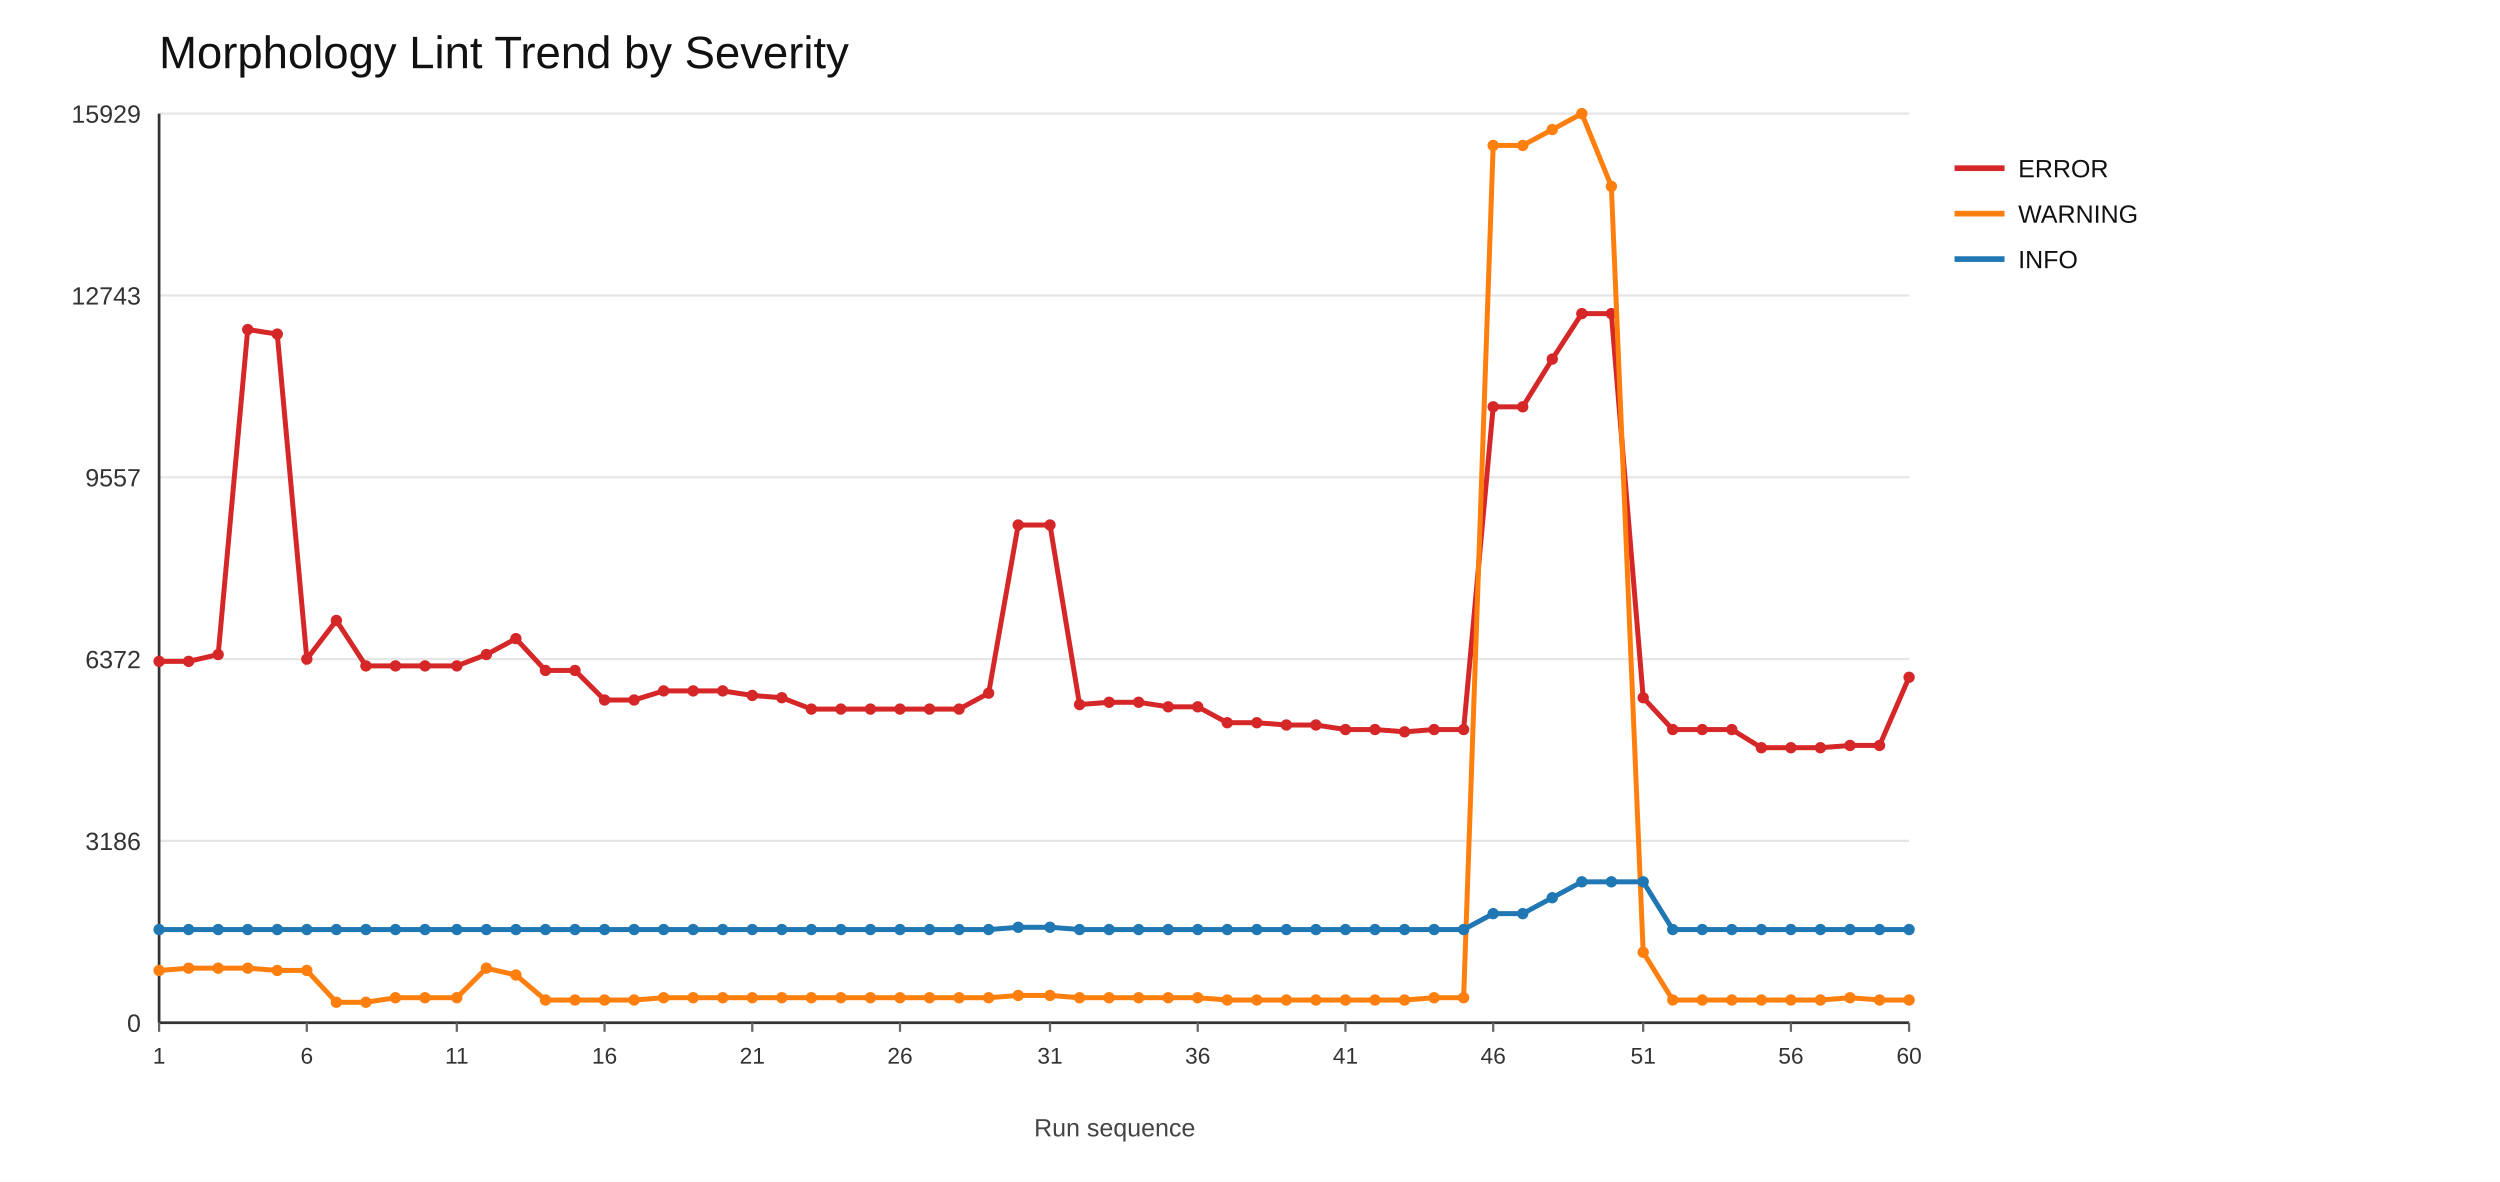
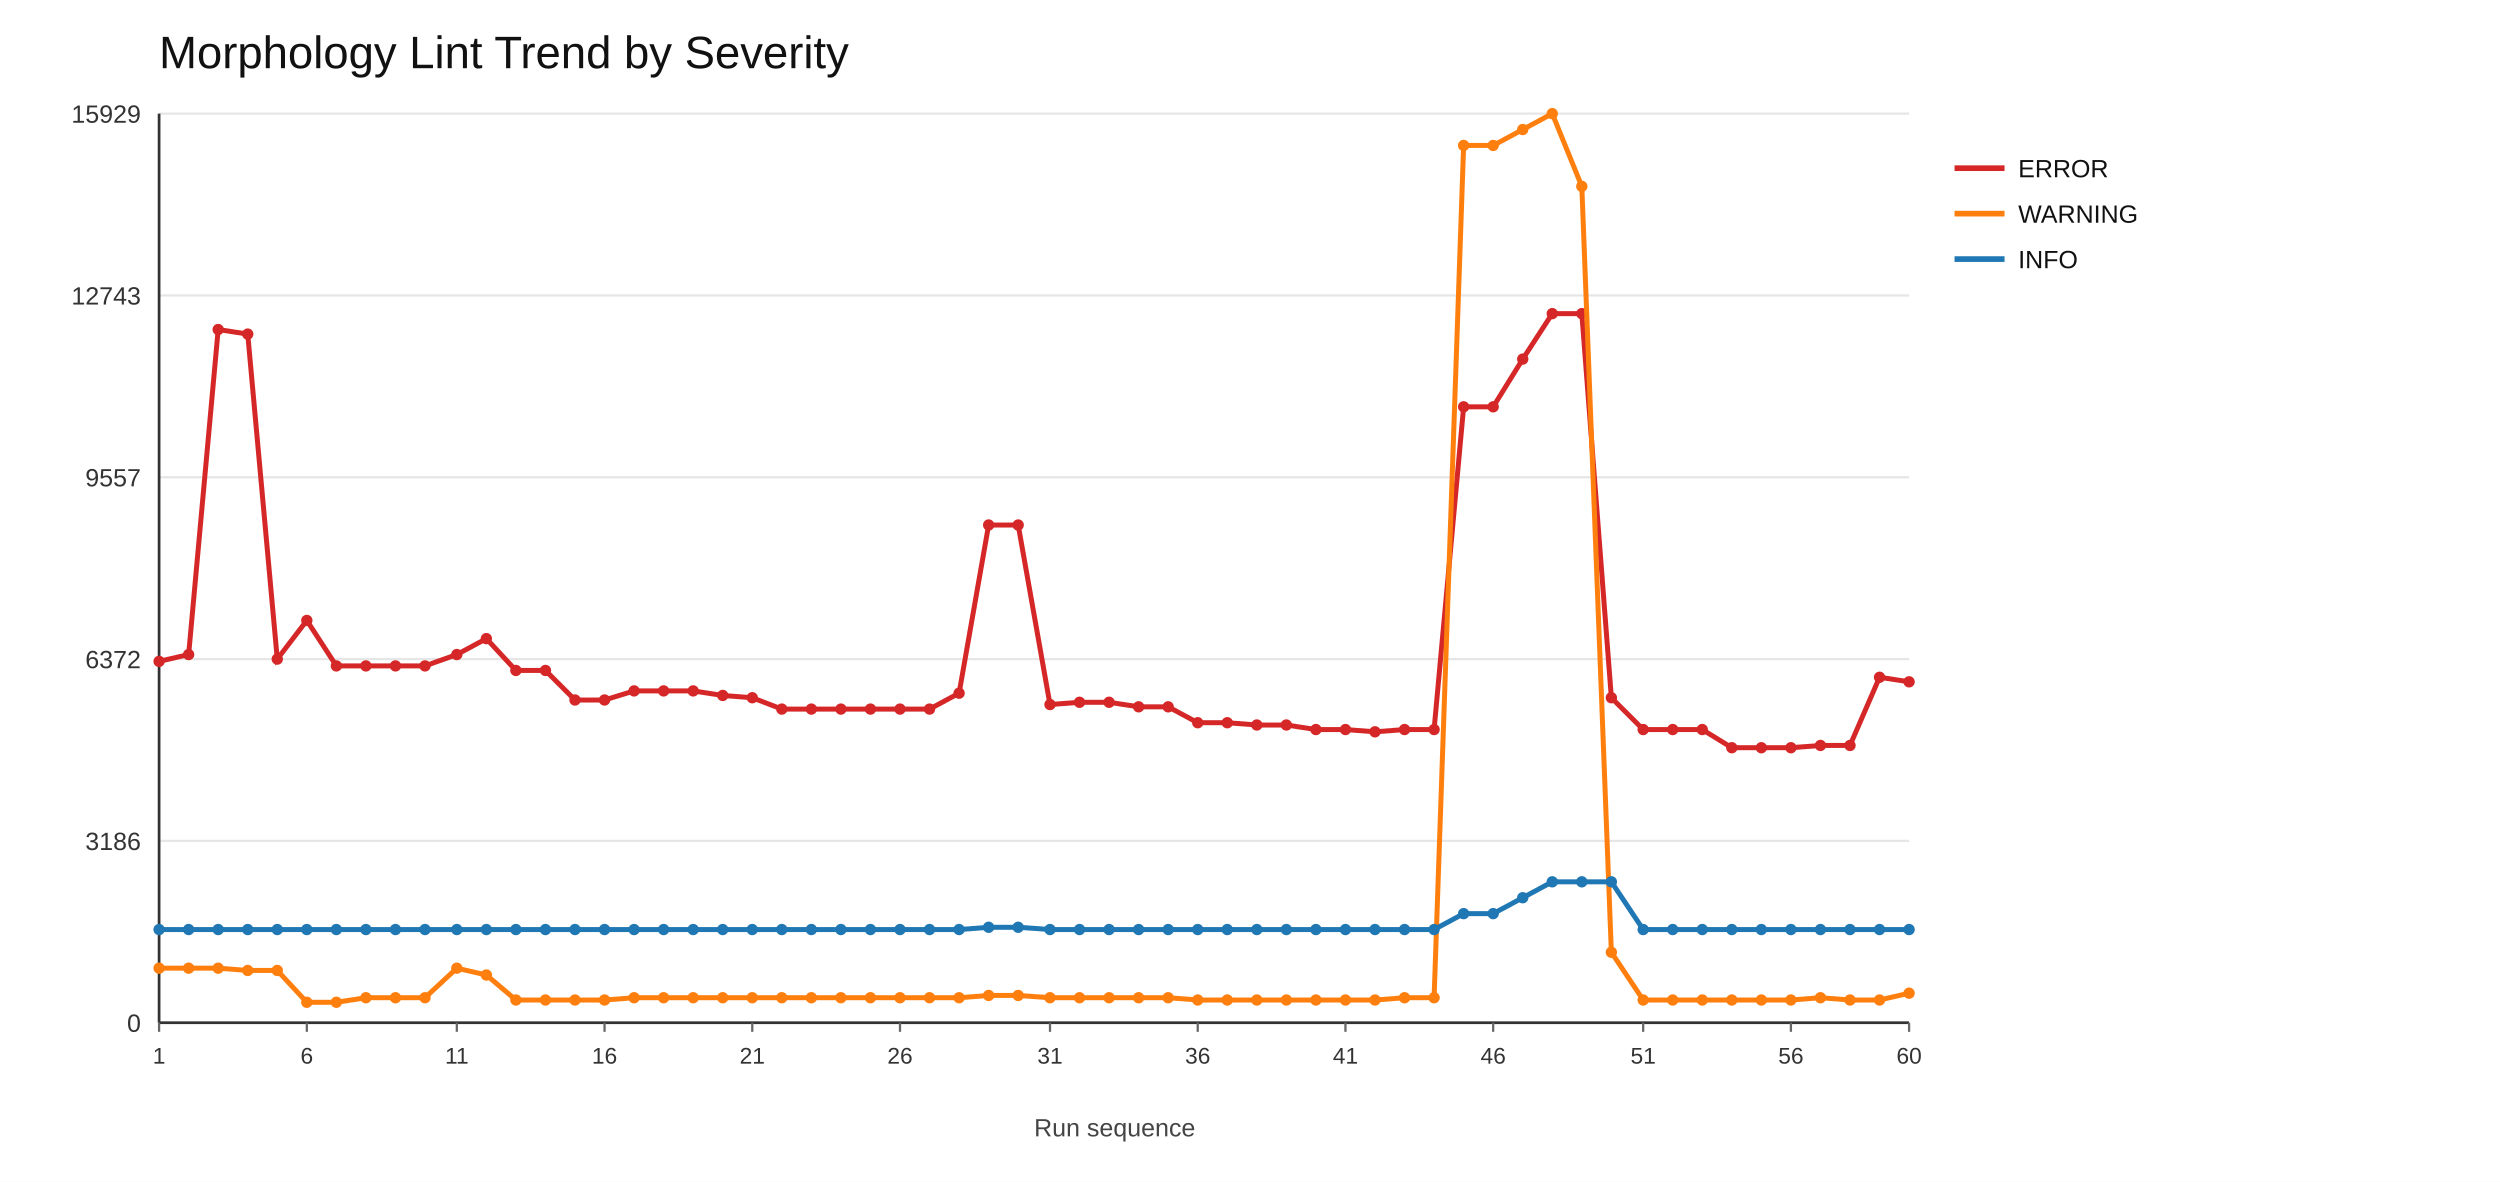
<svg xmlns="http://www.w3.org/2000/svg" width="1100" height="520">
  <rect x="0" y="0" width="1100" height="520" fill="#ffffff" />
  <text x="70" y="30" font-size="20" font-family="Arial" fill="#111">Morphology Lint Trend by Severity</text>
  <line x1="70" y1="450" x2="840" y2="450" stroke="#e6e6e6" stroke-width="1" />
  <text x="62" y="454" font-size="11" font-family="Arial" fill="#333" text-anchor="end">0</text>
  <line x1="70" y1="370" x2="840" y2="370" stroke="#e6e6e6" stroke-width="1" />
  <text x="62" y="374" font-size="11" font-family="Arial" fill="#333" text-anchor="end">3186</text>
  <line x1="70" y1="290" x2="840" y2="290" stroke="#e6e6e6" stroke-width="1" />
  <text x="62" y="294" font-size="11" font-family="Arial" fill="#333" text-anchor="end">6372</text>
  <line x1="70" y1="210" x2="840" y2="210" stroke="#e6e6e6" stroke-width="1" />
  <text x="62" y="214" font-size="11" font-family="Arial" fill="#333" text-anchor="end">9557</text>
  <line x1="70" y1="130" x2="840" y2="130" stroke="#e6e6e6" stroke-width="1" />
  <text x="62" y="134" font-size="11" font-family="Arial" fill="#333" text-anchor="end">12743</text>
  <line x1="70" y1="50" x2="840" y2="50" stroke="#e6e6e6" stroke-width="1" />
  <text x="62" y="54" font-size="11" font-family="Arial" fill="#333" text-anchor="end">15929</text>
  <line x1="70" y1="450" x2="840" y2="450" stroke="#333" stroke-width="1.2" />
  <line x1="70" y1="50" x2="70" y2="450" stroke="#333" stroke-width="1.2" />
  <line x1="70" y1="450" x2="70" y2="454" stroke="#666" stroke-width="1" />
  <text x="70" y="468" font-size="10" font-family="Arial" fill="#333" text-anchor="middle">1</text>
  <line x1="135" y1="450" x2="135" y2="454" stroke="#666" stroke-width="1" />
  <text x="135" y="468" font-size="10" font-family="Arial" fill="#333" text-anchor="middle">6</text>
  <line x1="201" y1="450" x2="201" y2="454" stroke="#666" stroke-width="1" />
  <text x="201" y="468" font-size="10" font-family="Arial" fill="#333" text-anchor="middle">11</text>
  <line x1="266" y1="450" x2="266" y2="454" stroke="#666" stroke-width="1" />
  <text x="266" y="468" font-size="10" font-family="Arial" fill="#333" text-anchor="middle">16</text>
  <line x1="331" y1="450" x2="331" y2="454" stroke="#666" stroke-width="1" />
  <text x="331" y="468" font-size="10" font-family="Arial" fill="#333" text-anchor="middle">21</text>
  <line x1="396" y1="450" x2="396" y2="454" stroke="#666" stroke-width="1" />
  <text x="396" y="468" font-size="10" font-family="Arial" fill="#333" text-anchor="middle">26</text>
  <line x1="462" y1="450" x2="462" y2="454" stroke="#666" stroke-width="1" />
  <text x="462" y="468" font-size="10" font-family="Arial" fill="#333" text-anchor="middle">31</text>
  <line x1="527" y1="450" x2="527" y2="454" stroke="#666" stroke-width="1" />
  <text x="527" y="468" font-size="10" font-family="Arial" fill="#333" text-anchor="middle">36</text>
  <line x1="592" y1="450" x2="592" y2="454" stroke="#666" stroke-width="1" />
  <text x="592" y="468" font-size="10" font-family="Arial" fill="#333" text-anchor="middle">41</text>
  <line x1="657" y1="450" x2="657" y2="454" stroke="#666" stroke-width="1" />
  <text x="657" y="468" font-size="10" font-family="Arial" fill="#333" text-anchor="middle">46</text>
  <line x1="723" y1="450" x2="723" y2="454" stroke="#666" stroke-width="1" />
  <text x="723" y="468" font-size="10" font-family="Arial" fill="#333" text-anchor="middle">51</text>
  <line x1="788" y1="450" x2="788" y2="454" stroke="#666" stroke-width="1" />
  <text x="788" y="468" font-size="10" font-family="Arial" fill="#333" text-anchor="middle">56</text>
  <line x1="840" y1="450" x2="840" y2="454" stroke="#666" stroke-width="1" />
  <text x="840" y="468" font-size="10" font-family="Arial" fill="#333" text-anchor="middle">60</text>
-   <polyline fill="none" stroke="#d62728" stroke-width="2.2" points="70,291 83,291 96,288 109,145 122,147 135,290 148,273 161,293 174,293 187,293 201,293 214,288 227,281 240,295 253,295 266,308 279,308 292,304 305,304 318,304 331,306 344,307 357,312 370,312 383,312 396,312 409,312 422,312 435,305 448,231 462,231 475,310 488,309 501,309 514,311 527,311 540,318 553,318 566,319 579,319 592,321 605,321 618,322 631,321 644,321 657,179 670,179 683,158 696,138 709,138 723,307 736,321 749,321 762,321 775,329 788,329 801,329 814,328 827,328 840,298" />
+   <polyline fill="none" stroke="#d62728" stroke-width="2.2" points="70,291 83,288 96,145 109,147 122,290 135,273 148,293 161,293 174,293 187,293 201,288 214,281 227,295 240,295 253,308 266,308 279,304 292,304 305,304 318,306 331,307 344,312 357,312 370,312 383,312 396,312 409,312 422,305 435,231 448,231 462,310 475,309 488,309 501,311 514,311 527,318 540,318 553,319 566,319 579,321 592,321 605,322 618,321 631,321 644,179 657,179 670,158 683,138 696,138 709,307 723,321 736,321 749,321 762,329 775,329 788,329 801,328 814,328 827,298 840,300" />
  <circle cx="70" cy="291" r="2.5" fill="#d62728" />
-   <circle cx="83" cy="291" r="2.5" fill="#d62728" />
-   <circle cx="96" cy="288" r="2.5" fill="#d62728" />
-   <circle cx="109" cy="145" r="2.5" fill="#d62728" />
-   <circle cx="122" cy="147" r="2.5" fill="#d62728" />
-   <circle cx="135" cy="290" r="2.5" fill="#d62728" />
-   <circle cx="148" cy="273" r="2.5" fill="#d62728" />
+   <circle cx="83" cy="288" r="2.5" fill="#d62728" />
+   <circle cx="96" cy="145" r="2.5" fill="#d62728" />
+   <circle cx="109" cy="147" r="2.5" fill="#d62728" />
+   <circle cx="122" cy="290" r="2.5" fill="#d62728" />
+   <circle cx="135" cy="273" r="2.5" fill="#d62728" />
+   <circle cx="148" cy="293" r="2.5" fill="#d62728" />
  <circle cx="161" cy="293" r="2.5" fill="#d62728" />
  <circle cx="174" cy="293" r="2.5" fill="#d62728" />
  <circle cx="187" cy="293" r="2.5" fill="#d62728" />
-   <circle cx="201" cy="293" r="2.5" fill="#d62728" />
-   <circle cx="214" cy="288" r="2.5" fill="#d62728" />
-   <circle cx="227" cy="281" r="2.5" fill="#d62728" />
+   <circle cx="201" cy="288" r="2.5" fill="#d62728" />
+   <circle cx="214" cy="281" r="2.5" fill="#d62728" />
+   <circle cx="227" cy="295" r="2.5" fill="#d62728" />
  <circle cx="240" cy="295" r="2.5" fill="#d62728" />
-   <circle cx="253" cy="295" r="2.5" fill="#d62728" />
+   <circle cx="253" cy="308" r="2.5" fill="#d62728" />
  <circle cx="266" cy="308" r="2.5" fill="#d62728" />
-   <circle cx="279" cy="308" r="2.5" fill="#d62728" />
+   <circle cx="279" cy="304" r="2.5" fill="#d62728" />
  <circle cx="292" cy="304" r="2.5" fill="#d62728" />
  <circle cx="305" cy="304" r="2.5" fill="#d62728" />
-   <circle cx="318" cy="304" r="2.5" fill="#d62728" />
-   <circle cx="331" cy="306" r="2.5" fill="#d62728" />
-   <circle cx="344" cy="307" r="2.5" fill="#d62728" />
+   <circle cx="318" cy="306" r="2.5" fill="#d62728" />
+   <circle cx="331" cy="307" r="2.5" fill="#d62728" />
+   <circle cx="344" cy="312" r="2.5" fill="#d62728" />
  <circle cx="357" cy="312" r="2.5" fill="#d62728" />
  <circle cx="370" cy="312" r="2.5" fill="#d62728" />
  <circle cx="383" cy="312" r="2.5" fill="#d62728" />
  <circle cx="396" cy="312" r="2.5" fill="#d62728" />
  <circle cx="409" cy="312" r="2.5" fill="#d62728" />
-   <circle cx="422" cy="312" r="2.5" fill="#d62728" />
-   <circle cx="435" cy="305" r="2.5" fill="#d62728" />
+   <circle cx="422" cy="305" r="2.5" fill="#d62728" />
+   <circle cx="435" cy="231" r="2.5" fill="#d62728" />
  <circle cx="448" cy="231" r="2.5" fill="#d62728" />
-   <circle cx="462" cy="231" r="2.5" fill="#d62728" />
-   <circle cx="475" cy="310" r="2.5" fill="#d62728" />
+   <circle cx="462" cy="310" r="2.5" fill="#d62728" />
+   <circle cx="475" cy="309" r="2.5" fill="#d62728" />
  <circle cx="488" cy="309" r="2.5" fill="#d62728" />
-   <circle cx="501" cy="309" r="2.5" fill="#d62728" />
+   <circle cx="501" cy="311" r="2.5" fill="#d62728" />
  <circle cx="514" cy="311" r="2.5" fill="#d62728" />
-   <circle cx="527" cy="311" r="2.5" fill="#d62728" />
+   <circle cx="527" cy="318" r="2.5" fill="#d62728" />
  <circle cx="540" cy="318" r="2.5" fill="#d62728" />
-   <circle cx="553" cy="318" r="2.5" fill="#d62728" />
+   <circle cx="553" cy="319" r="2.5" fill="#d62728" />
  <circle cx="566" cy="319" r="2.5" fill="#d62728" />
-   <circle cx="579" cy="319" r="2.5" fill="#d62728" />
+   <circle cx="579" cy="321" r="2.5" fill="#d62728" />
  <circle cx="592" cy="321" r="2.5" fill="#d62728" />
-   <circle cx="605" cy="321" r="2.5" fill="#d62728" />
-   <circle cx="618" cy="322" r="2.5" fill="#d62728" />
+   <circle cx="605" cy="322" r="2.5" fill="#d62728" />
+   <circle cx="618" cy="321" r="2.5" fill="#d62728" />
  <circle cx="631" cy="321" r="2.5" fill="#d62728" />
-   <circle cx="644" cy="321" r="2.5" fill="#d62728" />
+   <circle cx="644" cy="179" r="2.5" fill="#d62728" />
  <circle cx="657" cy="179" r="2.5" fill="#d62728" />
-   <circle cx="670" cy="179" r="2.5" fill="#d62728" />
-   <circle cx="683" cy="158" r="2.5" fill="#d62728" />
+   <circle cx="670" cy="158" r="2.5" fill="#d62728" />
+   <circle cx="683" cy="138" r="2.5" fill="#d62728" />
  <circle cx="696" cy="138" r="2.5" fill="#d62728" />
-   <circle cx="709" cy="138" r="2.5" fill="#d62728" />
-   <circle cx="723" cy="307" r="2.5" fill="#d62728" />
+   <circle cx="709" cy="307" r="2.5" fill="#d62728" />
+   <circle cx="723" cy="321" r="2.5" fill="#d62728" />
  <circle cx="736" cy="321" r="2.5" fill="#d62728" />
  <circle cx="749" cy="321" r="2.5" fill="#d62728" />
-   <circle cx="762" cy="321" r="2.5" fill="#d62728" />
+   <circle cx="762" cy="329" r="2.5" fill="#d62728" />
  <circle cx="775" cy="329" r="2.5" fill="#d62728" />
  <circle cx="788" cy="329" r="2.5" fill="#d62728" />
-   <circle cx="801" cy="329" r="2.5" fill="#d62728" />
+   <circle cx="801" cy="328" r="2.5" fill="#d62728" />
  <circle cx="814" cy="328" r="2.5" fill="#d62728" />
-   <circle cx="827" cy="328" r="2.5" fill="#d62728" />
-   <circle cx="840" cy="298" r="2.5" fill="#d62728" />
+   <circle cx="827" cy="298" r="2.5" fill="#d62728" />
+   <circle cx="840" cy="300" r="2.5" fill="#d62728" />
  <line x1="860" y1="74" x2="882" y2="74" stroke="#d62728" stroke-width="2.5" />
  <text x="888" y="78" font-size="11" font-family="Arial" fill="#111">ERROR</text>
-   <polyline fill="none" stroke="#ff7f0e" stroke-width="2.2" points="70,427 83,426 96,426 109,426 122,427 135,427 148,441 161,441 174,439 187,439 201,439 214,426 227,429 240,440 253,440 266,440 279,440 292,439 305,439 318,439 331,439 344,439 357,439 370,439 383,439 396,439 409,439 422,439 435,439 448,438 462,438 475,439 488,439 501,439 514,439 527,439 540,440 553,440 566,440 579,440 592,440 605,440 618,440 631,439 644,439 657,64 670,64 683,57 696,50 709,82 723,419 736,440 749,440 762,440 775,440 788,440 801,440 814,439 827,440 840,440" />
-   <circle cx="70" cy="427" r="2.5" fill="#ff7f0e" />
+   <polyline fill="none" stroke="#ff7f0e" stroke-width="2.2" points="70,426 83,426 96,426 109,427 122,427 135,441 148,441 161,439 174,439 187,439 201,426 214,429 227,440 240,440 253,440 266,440 279,439 292,439 305,439 318,439 331,439 344,439 357,439 370,439 383,439 396,439 409,439 422,439 435,438 448,438 462,439 475,439 488,439 501,439 514,439 527,440 540,440 553,440 566,440 579,440 592,440 605,440 618,439 631,439 644,64 657,64 670,57 683,50 696,82 709,419 723,440 736,440 749,440 762,440 775,440 788,440 801,439 814,440 827,440 840,437" />
+   <circle cx="70" cy="426" r="2.5" fill="#ff7f0e" />
  <circle cx="83" cy="426" r="2.5" fill="#ff7f0e" />
  <circle cx="96" cy="426" r="2.5" fill="#ff7f0e" />
-   <circle cx="109" cy="426" r="2.5" fill="#ff7f0e" />
+   <circle cx="109" cy="427" r="2.5" fill="#ff7f0e" />
  <circle cx="122" cy="427" r="2.5" fill="#ff7f0e" />
-   <circle cx="135" cy="427" r="2.5" fill="#ff7f0e" />
+   <circle cx="135" cy="441" r="2.5" fill="#ff7f0e" />
  <circle cx="148" cy="441" r="2.5" fill="#ff7f0e" />
-   <circle cx="161" cy="441" r="2.5" fill="#ff7f0e" />
+   <circle cx="161" cy="439" r="2.5" fill="#ff7f0e" />
  <circle cx="174" cy="439" r="2.5" fill="#ff7f0e" />
  <circle cx="187" cy="439" r="2.5" fill="#ff7f0e" />
-   <circle cx="201" cy="439" r="2.5" fill="#ff7f0e" />
-   <circle cx="214" cy="426" r="2.5" fill="#ff7f0e" />
-   <circle cx="227" cy="429" r="2.5" fill="#ff7f0e" />
+   <circle cx="201" cy="426" r="2.5" fill="#ff7f0e" />
+   <circle cx="214" cy="429" r="2.5" fill="#ff7f0e" />
+   <circle cx="227" cy="440" r="2.5" fill="#ff7f0e" />
  <circle cx="240" cy="440" r="2.5" fill="#ff7f0e" />
  <circle cx="253" cy="440" r="2.5" fill="#ff7f0e" />
  <circle cx="266" cy="440" r="2.5" fill="#ff7f0e" />
-   <circle cx="279" cy="440" r="2.5" fill="#ff7f0e" />
+   <circle cx="279" cy="439" r="2.5" fill="#ff7f0e" />
  <circle cx="292" cy="439" r="2.5" fill="#ff7f0e" />
  <circle cx="305" cy="439" r="2.5" fill="#ff7f0e" />
  <circle cx="318" cy="439" r="2.5" fill="#ff7f0e" />
  <circle cx="331" cy="439" r="2.5" fill="#ff7f0e" />
  <circle cx="344" cy="439" r="2.5" fill="#ff7f0e" />
  <circle cx="357" cy="439" r="2.5" fill="#ff7f0e" />
  <circle cx="370" cy="439" r="2.5" fill="#ff7f0e" />
  <circle cx="383" cy="439" r="2.5" fill="#ff7f0e" />
  <circle cx="396" cy="439" r="2.5" fill="#ff7f0e" />
  <circle cx="409" cy="439" r="2.5" fill="#ff7f0e" />
  <circle cx="422" cy="439" r="2.5" fill="#ff7f0e" />
-   <circle cx="435" cy="439" r="2.5" fill="#ff7f0e" />
+   <circle cx="435" cy="438" r="2.5" fill="#ff7f0e" />
  <circle cx="448" cy="438" r="2.5" fill="#ff7f0e" />
-   <circle cx="462" cy="438" r="2.5" fill="#ff7f0e" />
+   <circle cx="462" cy="439" r="2.5" fill="#ff7f0e" />
  <circle cx="475" cy="439" r="2.5" fill="#ff7f0e" />
  <circle cx="488" cy="439" r="2.5" fill="#ff7f0e" />
  <circle cx="501" cy="439" r="2.5" fill="#ff7f0e" />
  <circle cx="514" cy="439" r="2.5" fill="#ff7f0e" />
-   <circle cx="527" cy="439" r="2.5" fill="#ff7f0e" />
+   <circle cx="527" cy="440" r="2.5" fill="#ff7f0e" />
  <circle cx="540" cy="440" r="2.5" fill="#ff7f0e" />
  <circle cx="553" cy="440" r="2.5" fill="#ff7f0e" />
  <circle cx="566" cy="440" r="2.5" fill="#ff7f0e" />
  <circle cx="579" cy="440" r="2.5" fill="#ff7f0e" />
  <circle cx="592" cy="440" r="2.5" fill="#ff7f0e" />
  <circle cx="605" cy="440" r="2.5" fill="#ff7f0e" />
-   <circle cx="618" cy="440" r="2.5" fill="#ff7f0e" />
+   <circle cx="618" cy="439" r="2.5" fill="#ff7f0e" />
  <circle cx="631" cy="439" r="2.5" fill="#ff7f0e" />
-   <circle cx="644" cy="439" r="2.5" fill="#ff7f0e" />
+   <circle cx="644" cy="64" r="2.5" fill="#ff7f0e" />
  <circle cx="657" cy="64" r="2.5" fill="#ff7f0e" />
-   <circle cx="670" cy="64" r="2.5" fill="#ff7f0e" />
-   <circle cx="683" cy="57" r="2.5" fill="#ff7f0e" />
-   <circle cx="696" cy="50" r="2.5" fill="#ff7f0e" />
-   <circle cx="709" cy="82" r="2.5" fill="#ff7f0e" />
-   <circle cx="723" cy="419" r="2.5" fill="#ff7f0e" />
+   <circle cx="670" cy="57" r="2.5" fill="#ff7f0e" />
+   <circle cx="683" cy="50" r="2.5" fill="#ff7f0e" />
+   <circle cx="696" cy="82" r="2.5" fill="#ff7f0e" />
+   <circle cx="709" cy="419" r="2.5" fill="#ff7f0e" />
+   <circle cx="723" cy="440" r="2.5" fill="#ff7f0e" />
  <circle cx="736" cy="440" r="2.5" fill="#ff7f0e" />
  <circle cx="749" cy="440" r="2.5" fill="#ff7f0e" />
  <circle cx="762" cy="440" r="2.5" fill="#ff7f0e" />
  <circle cx="775" cy="440" r="2.5" fill="#ff7f0e" />
  <circle cx="788" cy="440" r="2.5" fill="#ff7f0e" />
-   <circle cx="801" cy="440" r="2.5" fill="#ff7f0e" />
-   <circle cx="814" cy="439" r="2.5" fill="#ff7f0e" />
+   <circle cx="801" cy="439" r="2.5" fill="#ff7f0e" />
+   <circle cx="814" cy="440" r="2.5" fill="#ff7f0e" />
  <circle cx="827" cy="440" r="2.5" fill="#ff7f0e" />
-   <circle cx="840" cy="440" r="2.5" fill="#ff7f0e" />
+   <circle cx="840" cy="437" r="2.5" fill="#ff7f0e" />
  <line x1="860" y1="94" x2="882" y2="94" stroke="#ff7f0e" stroke-width="2.5" />
  <text x="888" y="98" font-size="11" font-family="Arial" fill="#111">WARNING</text>
-   <polyline fill="none" stroke="#1f77b4" stroke-width="2.2" points="70,409 83,409 96,409 109,409 122,409 135,409 148,409 161,409 174,409 187,409 201,409 214,409 227,409 240,409 253,409 266,409 279,409 292,409 305,409 318,409 331,409 344,409 357,409 370,409 383,409 396,409 409,409 422,409 435,409 448,408 462,408 475,409 488,409 501,409 514,409 527,409 540,409 553,409 566,409 579,409 592,409 605,409 618,409 631,409 644,409 657,402 670,402 683,395 696,388 709,388 723,388 736,409 749,409 762,409 775,409 788,409 801,409 814,409 827,409 840,409" />
+   <polyline fill="none" stroke="#1f77b4" stroke-width="2.2" points="70,409 83,409 96,409 109,409 122,409 135,409 148,409 161,409 174,409 187,409 201,409 214,409 227,409 240,409 253,409 266,409 279,409 292,409 305,409 318,409 331,409 344,409 357,409 370,409 383,409 396,409 409,409 422,409 435,408 448,408 462,409 475,409 488,409 501,409 514,409 527,409 540,409 553,409 566,409 579,409 592,409 605,409 618,409 631,409 644,402 657,402 670,395 683,388 696,388 709,388 723,409 736,409 749,409 762,409 775,409 788,409 801,409 814,409 827,409 840,409" />
  <circle cx="70" cy="409" r="2.5" fill="#1f77b4" />
  <circle cx="83" cy="409" r="2.5" fill="#1f77b4" />
  <circle cx="96" cy="409" r="2.5" fill="#1f77b4" />
  <circle cx="109" cy="409" r="2.5" fill="#1f77b4" />
  <circle cx="122" cy="409" r="2.5" fill="#1f77b4" />
  <circle cx="135" cy="409" r="2.5" fill="#1f77b4" />
  <circle cx="148" cy="409" r="2.5" fill="#1f77b4" />
  <circle cx="161" cy="409" r="2.5" fill="#1f77b4" />
  <circle cx="174" cy="409" r="2.5" fill="#1f77b4" />
  <circle cx="187" cy="409" r="2.5" fill="#1f77b4" />
  <circle cx="201" cy="409" r="2.5" fill="#1f77b4" />
  <circle cx="214" cy="409" r="2.5" fill="#1f77b4" />
  <circle cx="227" cy="409" r="2.5" fill="#1f77b4" />
  <circle cx="240" cy="409" r="2.5" fill="#1f77b4" />
  <circle cx="253" cy="409" r="2.5" fill="#1f77b4" />
  <circle cx="266" cy="409" r="2.5" fill="#1f77b4" />
  <circle cx="279" cy="409" r="2.5" fill="#1f77b4" />
  <circle cx="292" cy="409" r="2.5" fill="#1f77b4" />
  <circle cx="305" cy="409" r="2.5" fill="#1f77b4" />
  <circle cx="318" cy="409" r="2.5" fill="#1f77b4" />
  <circle cx="331" cy="409" r="2.5" fill="#1f77b4" />
  <circle cx="344" cy="409" r="2.5" fill="#1f77b4" />
  <circle cx="357" cy="409" r="2.5" fill="#1f77b4" />
  <circle cx="370" cy="409" r="2.5" fill="#1f77b4" />
  <circle cx="383" cy="409" r="2.5" fill="#1f77b4" />
  <circle cx="396" cy="409" r="2.5" fill="#1f77b4" />
  <circle cx="409" cy="409" r="2.5" fill="#1f77b4" />
  <circle cx="422" cy="409" r="2.5" fill="#1f77b4" />
-   <circle cx="435" cy="409" r="2.5" fill="#1f77b4" />
+   <circle cx="435" cy="408" r="2.5" fill="#1f77b4" />
  <circle cx="448" cy="408" r="2.5" fill="#1f77b4" />
-   <circle cx="462" cy="408" r="2.5" fill="#1f77b4" />
+   <circle cx="462" cy="409" r="2.5" fill="#1f77b4" />
  <circle cx="475" cy="409" r="2.5" fill="#1f77b4" />
  <circle cx="488" cy="409" r="2.5" fill="#1f77b4" />
  <circle cx="501" cy="409" r="2.5" fill="#1f77b4" />
  <circle cx="514" cy="409" r="2.5" fill="#1f77b4" />
  <circle cx="527" cy="409" r="2.5" fill="#1f77b4" />
  <circle cx="540" cy="409" r="2.5" fill="#1f77b4" />
  <circle cx="553" cy="409" r="2.5" fill="#1f77b4" />
  <circle cx="566" cy="409" r="2.5" fill="#1f77b4" />
  <circle cx="579" cy="409" r="2.5" fill="#1f77b4" />
  <circle cx="592" cy="409" r="2.5" fill="#1f77b4" />
  <circle cx="605" cy="409" r="2.5" fill="#1f77b4" />
  <circle cx="618" cy="409" r="2.5" fill="#1f77b4" />
  <circle cx="631" cy="409" r="2.5" fill="#1f77b4" />
-   <circle cx="644" cy="409" r="2.5" fill="#1f77b4" />
+   <circle cx="644" cy="402" r="2.5" fill="#1f77b4" />
  <circle cx="657" cy="402" r="2.5" fill="#1f77b4" />
-   <circle cx="670" cy="402" r="2.5" fill="#1f77b4" />
-   <circle cx="683" cy="395" r="2.5" fill="#1f77b4" />
+   <circle cx="670" cy="395" r="2.5" fill="#1f77b4" />
+   <circle cx="683" cy="388" r="2.5" fill="#1f77b4" />
  <circle cx="696" cy="388" r="2.5" fill="#1f77b4" />
  <circle cx="709" cy="388" r="2.5" fill="#1f77b4" />
-   <circle cx="723" cy="388" r="2.5" fill="#1f77b4" />
+   <circle cx="723" cy="409" r="2.5" fill="#1f77b4" />
  <circle cx="736" cy="409" r="2.5" fill="#1f77b4" />
  <circle cx="749" cy="409" r="2.5" fill="#1f77b4" />
  <circle cx="762" cy="409" r="2.5" fill="#1f77b4" />
  <circle cx="775" cy="409" r="2.5" fill="#1f77b4" />
  <circle cx="788" cy="409" r="2.5" fill="#1f77b4" />
  <circle cx="801" cy="409" r="2.5" fill="#1f77b4" />
  <circle cx="814" cy="409" r="2.5" fill="#1f77b4" />
  <circle cx="827" cy="409" r="2.5" fill="#1f77b4" />
  <circle cx="840" cy="409" r="2.5" fill="#1f77b4" />
  <line x1="860" y1="114" x2="882" y2="114" stroke="#1f77b4" stroke-width="2.5" />
  <text x="888" y="118" font-size="11" font-family="Arial" fill="#111">INFO</text>
  <text x="455" y="500" font-size="11" font-family="Arial" fill="#444">Run sequence</text>
</svg>
